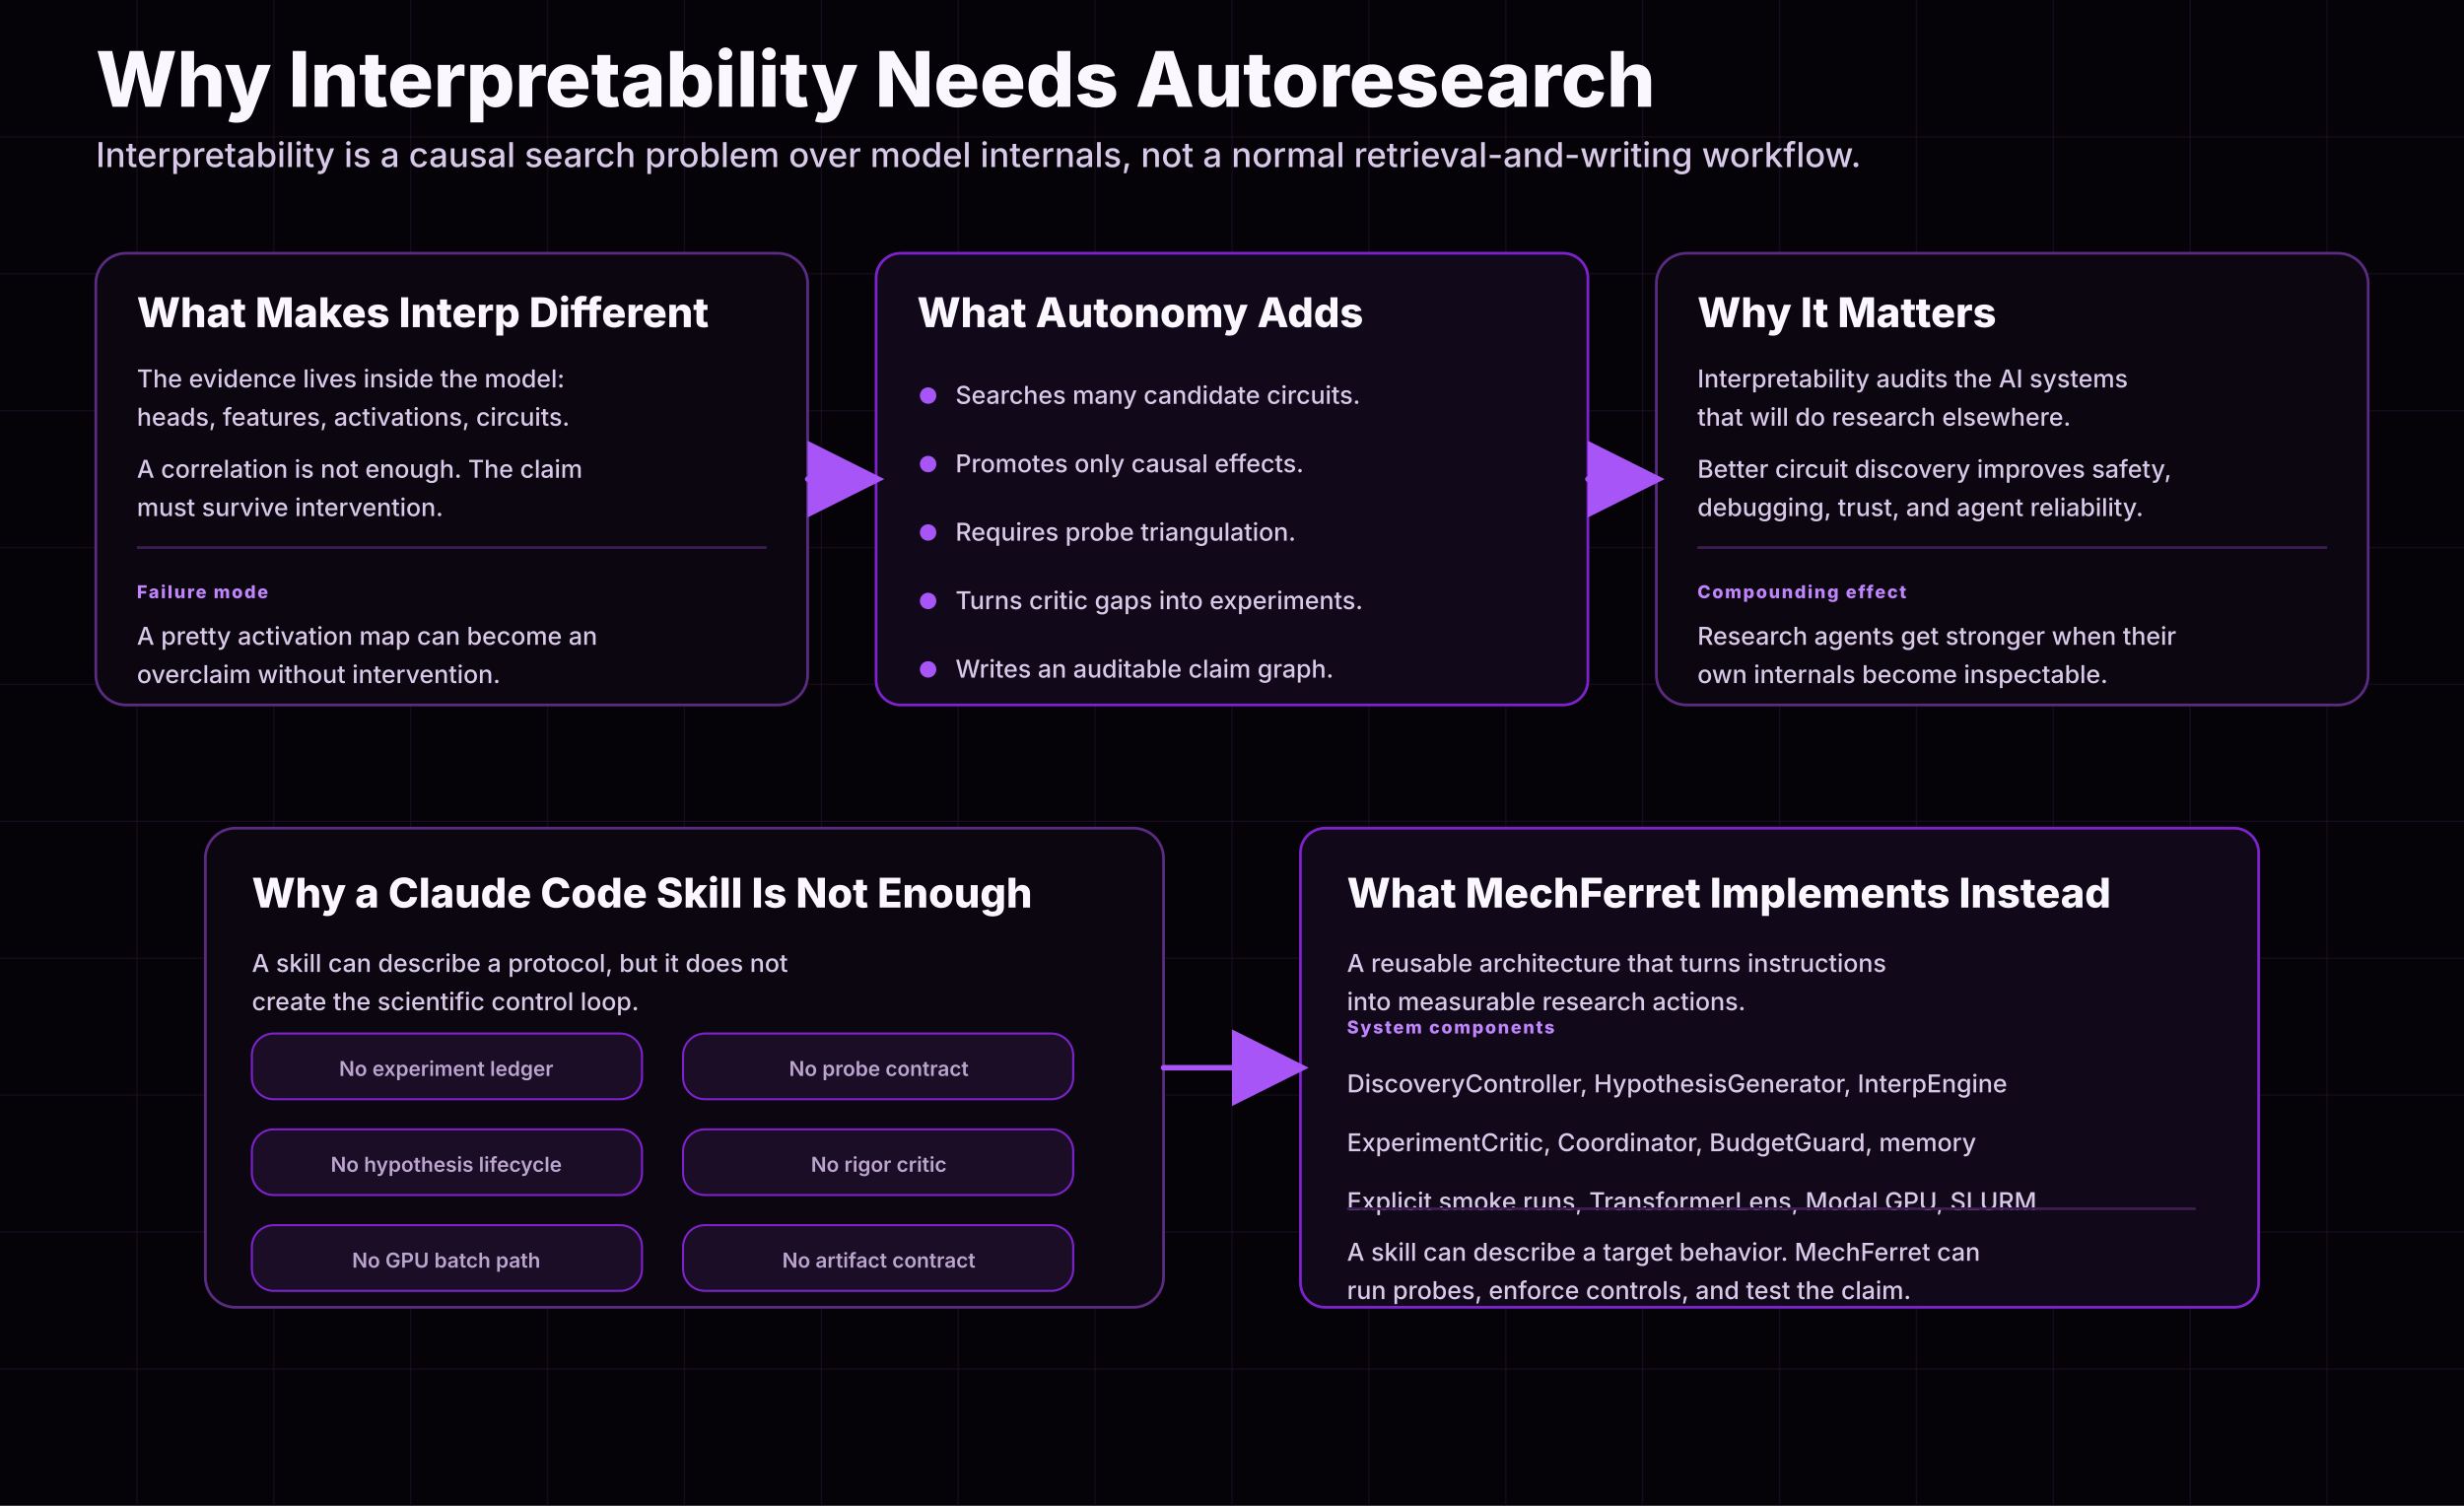
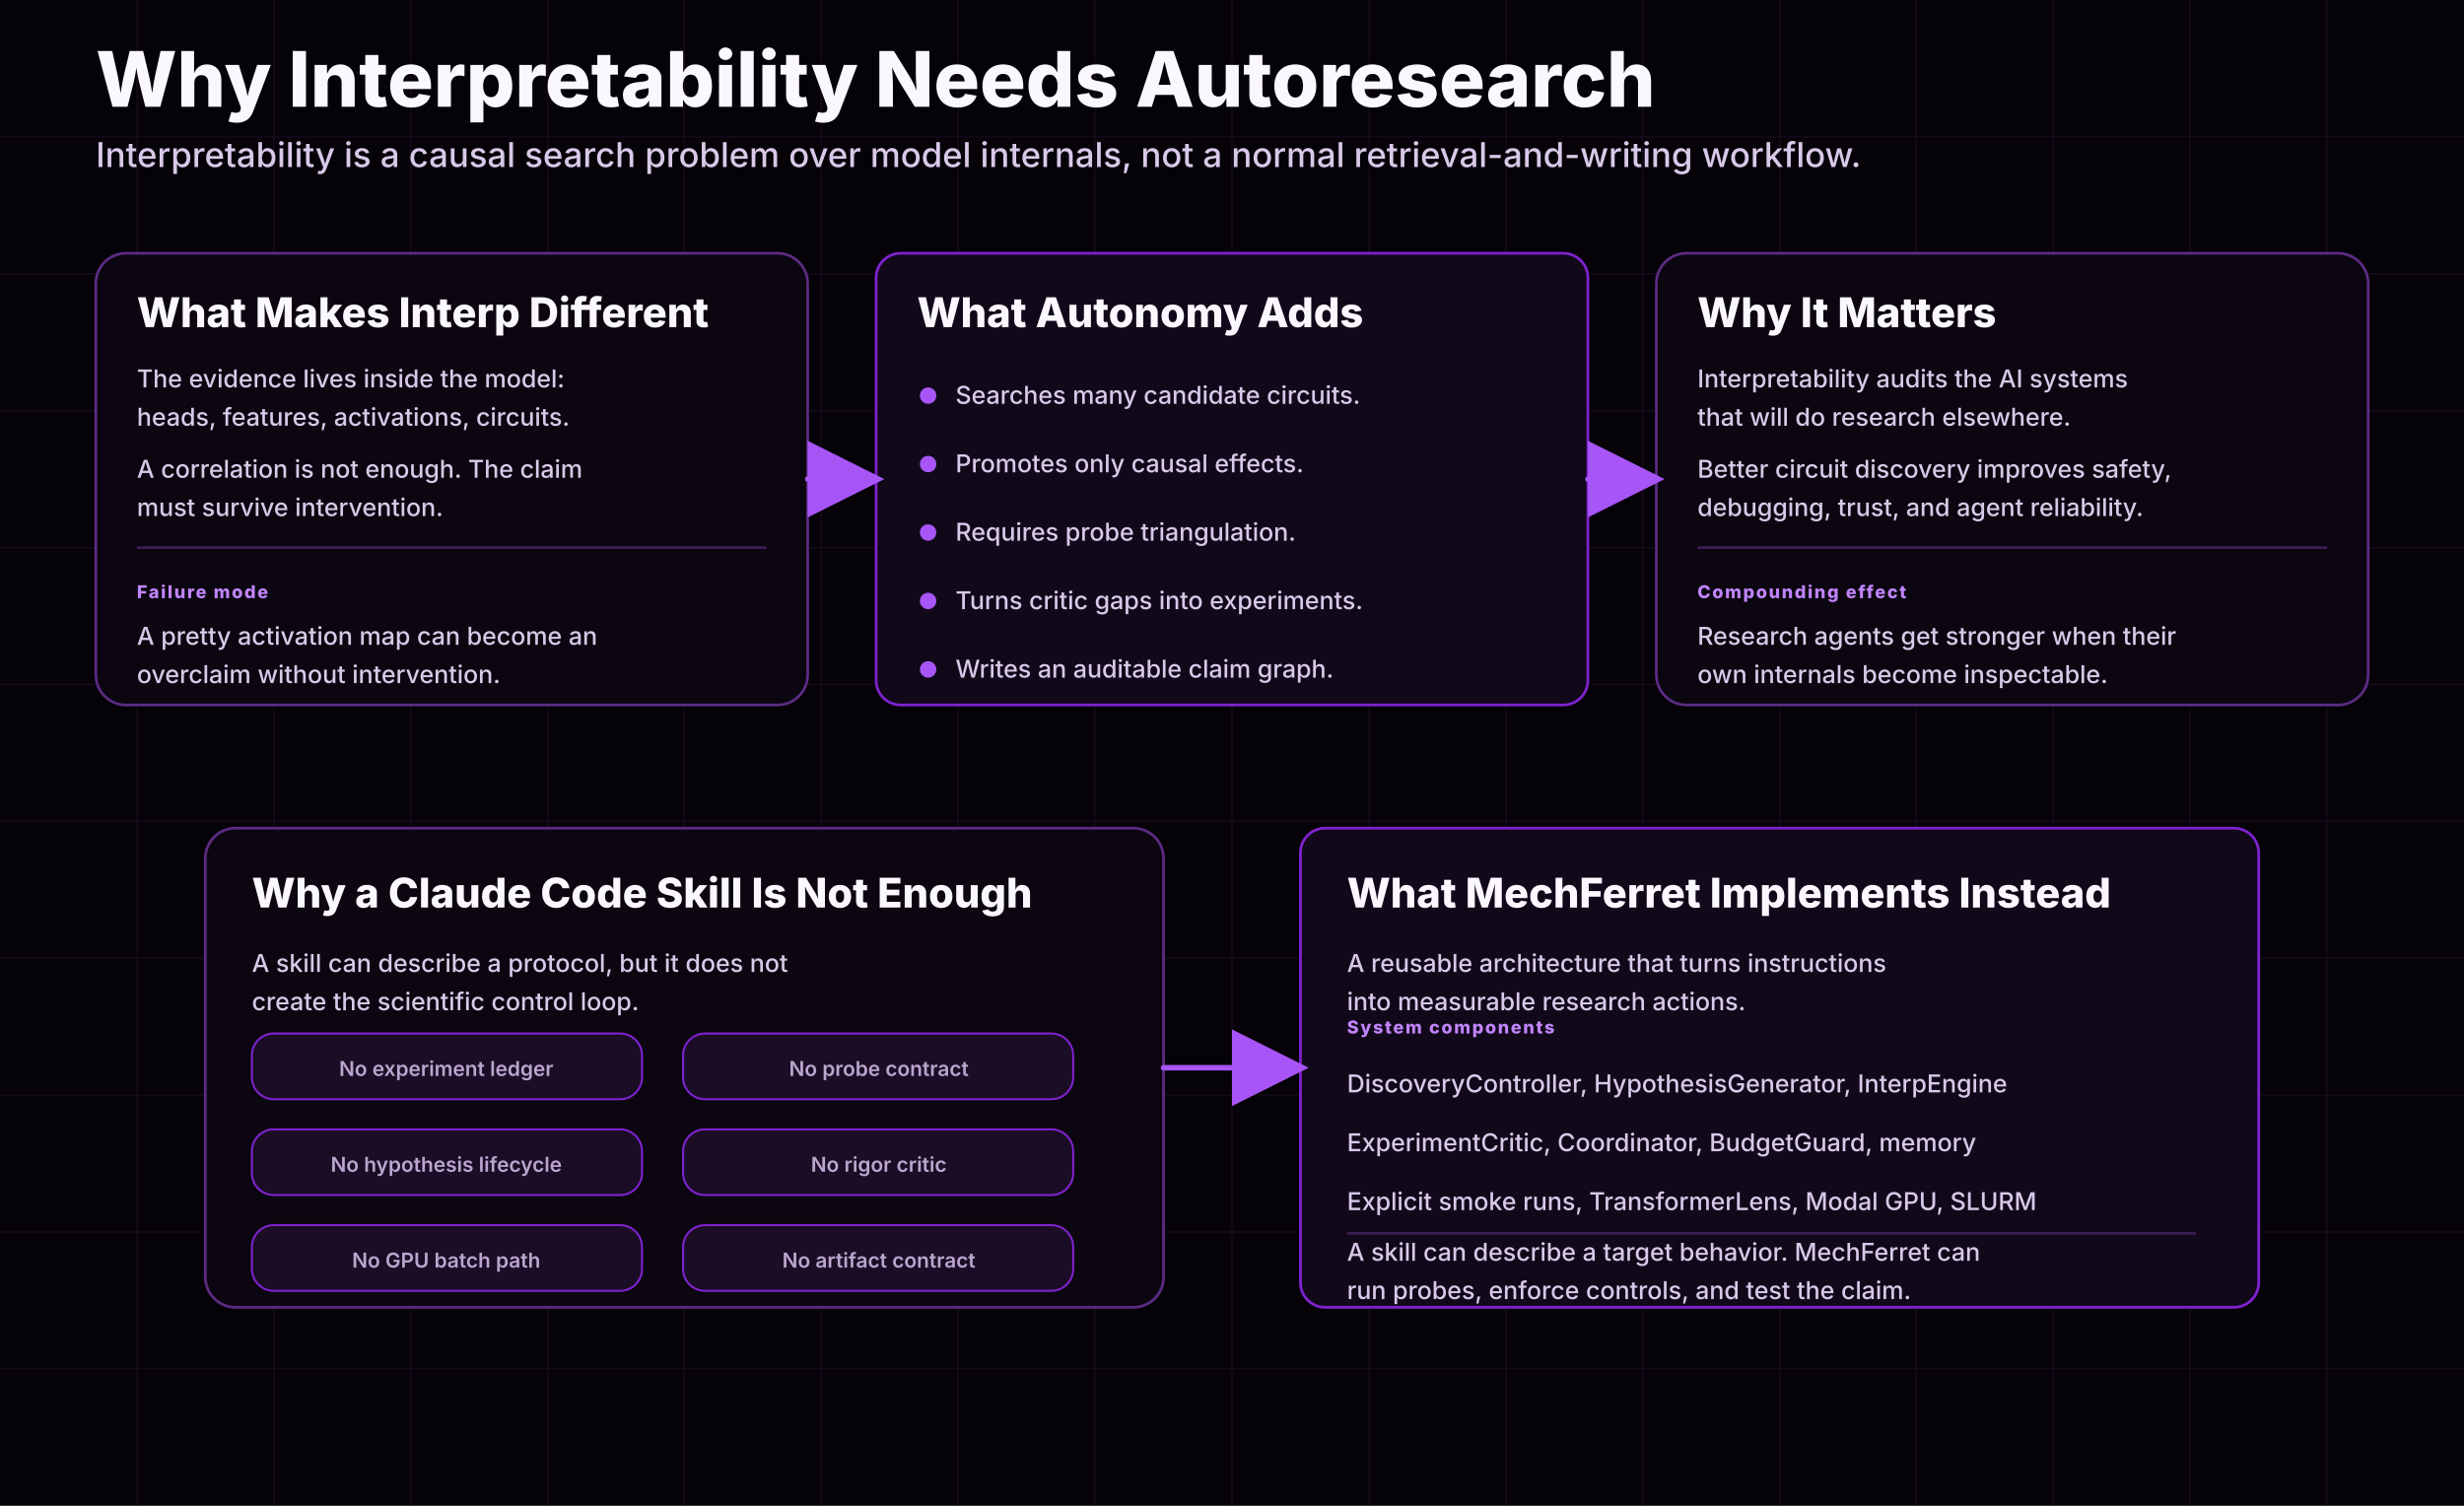
<svg xmlns="http://www.w3.org/2000/svg" width="1800" height="1100" viewBox="0 0 1800 1100" role="img" aria-labelledby="title desc">
  <defs>
    <marker id="arrow" markerWidth="14" markerHeight="14" refX="11" refY="7" orient="auto" markerUnits="strokeWidth">
      <path d="M 0 0 L 14 7 L 0 14 z" fill="#a855f7" />
    </marker>
    <style>
      .bg { fill: #050208; }
      .grid { stroke: #2a1738; stroke-width: 1; opacity: 0.42; }
      .title { font: 800 56px Inter, ui-sans-serif, system-ui, -apple-system, Segoe UI, sans-serif; fill: #fbf7ff; letter-spacing: 0; }
      .subtitle { font: 500 25px Inter, ui-sans-serif, system-ui, -apple-system, Segoe UI, sans-serif; fill: #d8c9e8; letter-spacing: 0; }
      .section { font: 800 30px Inter, ui-sans-serif, system-ui, -apple-system, Segoe UI, sans-serif; fill: #fbf7ff; letter-spacing: 0; }
      .label { font: 760 22px Inter, ui-sans-serif, system-ui, -apple-system, Segoe UI, sans-serif; fill: #fbf7ff; letter-spacing: 0; }
      .body { font: 500 18px Inter, ui-sans-serif, system-ui, -apple-system, Segoe UI, sans-serif; fill: #d8c9e8; letter-spacing: 0; }
      .small { font: 600 15px Inter, ui-sans-serif, system-ui, -apple-system, Segoe UI, sans-serif; fill: #bba5cf; letter-spacing: 0; }
      .eyebrow { font: 800 13px Inter, ui-sans-serif, system-ui, -apple-system, Segoe UI, sans-serif; fill: #c084fc; letter-spacing: 1.2px; text-transform: uppercase; }
      .card { fill: #0b0610; stroke: #5b2b82; stroke-width: 2; rx: 22; }
      .card2 { fill: #11081a; stroke: #7e22ce; stroke-width: 2; rx: 18; }
      .chip { fill: #1a0d25; stroke: #7e22ce; stroke-width: 1.5; rx: 16; }
      .line { fill: none; stroke: #a855f7; stroke-width: 4; stroke-linecap: round; stroke-linejoin: round; marker-end: url(#arrow); }
      .divider { stroke: #3b1d52; stroke-width: 2; }
      .dot { fill: #a855f7; }
    </style>
  </defs>
  <rect class="bg" width="1800" height="1100" />
  <g>
    <path class="grid" d="M100 0V1100M200 0V1100M300 0V1100M400 0V1100M500 0V1100M600 0V1100M700 0V1100M800 0V1100M900 0V1100M1000 0V1100M1100 0V1100M1200 0V1100M1300 0V1100M1400 0V1100M1500 0V1100M1600 0V1100M1700 0V1100" />
    <path class="grid" d="M0 100H1800M0 200H1800M0 300H1800M0 400H1800M0 500H1800M0 600H1800M0 700H1800M0 800H1800M0 900H1800M0 1000H1800" />
  </g>
  <text x="70" y="78" class="title">Why Interpretability Needs Autoresearch</text>
  <text x="70" y="122" class="subtitle">Interpretability is a causal search problem over model internals, not a normal retrieval-and-writing workflow.</text>
  <g transform="translate(70,185)">
    <rect class="card" width="520" height="330" />
    <text x="30" y="54" class="section">What Makes Interp Different</text>
    <text x="30" y="98" class="body">The evidence lives inside the model:</text>
    <text x="30" y="126" class="body">heads, features, activations, circuits.</text>
    <text x="30" y="164" class="body">A correlation is not enough. The claim</text>
    <text x="30" y="192" class="body">must survive intervention.</text>
    <line class="divider" x1="30" y1="215" x2="490" y2="215" />
    <text x="30" y="252" class="eyebrow">Failure mode</text>
    <text x="30" y="286" class="body">A pretty activation map can become an</text>
    <text x="30" y="314" class="body">overclaim without intervention.</text>
  </g>
  <g transform="translate(640,185)">
    <rect class="card2" width="520" height="330" />
    <text x="30" y="54" class="section">What Autonomy Adds</text>
    <g transform="translate(30,96)">
      <circle class="dot" cx="8" cy="8" r="6" />
      <text x="28" y="14" class="body">Searches many candidate circuits.</text>
      <circle class="dot" cx="8" cy="58" r="6" />
      <text x="28" y="64" class="body">Promotes only causal effects.</text>
      <circle class="dot" cx="8" cy="108" r="6" />
      <text x="28" y="114" class="body">Requires probe triangulation.</text>
      <circle class="dot" cx="8" cy="158" r="6" />
      <text x="28" y="164" class="body">Turns critic gaps into experiments.</text>
      <circle class="dot" cx="8" cy="208" r="6" />
      <text x="28" y="214" class="body">Writes an auditable claim graph.</text>
    </g>
  </g>
  <g transform="translate(1210,185)">
    <rect class="card" width="520" height="330" />
    <text x="30" y="54" class="section">Why It Matters</text>
    <text x="30" y="98" class="body">Interpretability audits the AI systems</text>
    <text x="30" y="126" class="body">that will do research elsewhere.</text>
    <text x="30" y="164" class="body">Better circuit discovery improves safety,</text>
    <text x="30" y="192" class="body">debugging, trust, and agent reliability.</text>
    <line class="divider" x1="30" y1="215" x2="490" y2="215" />
    <text x="30" y="252" class="eyebrow">Compounding effect</text>
    <text x="30" y="286" class="body">Research agents get stronger when their</text>
    <text x="30" y="314" class="body">own internals become inspectable.</text>
  </g>
  <path class="line" d="M590 350H634" />
  <path class="line" d="M1160 350H1204" />
  <g transform="translate(150,605)">
    <rect class="card" width="700" height="350" />
    <text x="34" y="58" class="section">Why a Claude Code Skill Is Not Enough</text>
    <text x="34" y="105" class="body">A skill can describe a protocol, but it does not</text>
    <text x="34" y="133" class="body">create the scientific control loop.</text>
    <g transform="translate(34,150)">
      <rect class="chip" x="0" y="0" width="285" height="48" />
      <text x="142" y="31" class="small" text-anchor="middle">No experiment ledger</text>
      <rect class="chip" x="315" y="0" width="285" height="48" />
      <text x="458" y="31" class="small" text-anchor="middle">No probe contract</text>
      <rect class="chip" x="0" y="70" width="285" height="48" />
      <text x="142" y="101" class="small" text-anchor="middle">No hypothesis lifecycle</text>
      <rect class="chip" x="315" y="70" width="285" height="48" />
      <text x="458" y="101" class="small" text-anchor="middle">No rigor critic</text>
      <rect class="chip" x="0" y="140" width="285" height="48" />
      <text x="142" y="171" class="small" text-anchor="middle">No GPU batch path</text>
      <rect class="chip" x="315" y="140" width="285" height="48" />
      <text x="458" y="171" class="small" text-anchor="middle">No artifact contract</text>
    </g>
  </g>
  <g transform="translate(950,605)">
    <rect class="card2" width="700" height="350" />
    <text x="34" y="58" class="section">What MechFerret Implements Instead</text>
    <text x="34" y="105" class="body">A reusable architecture that turns instructions</text>
    <text x="34" y="133" class="body">into measurable research actions.</text>
    <g transform="translate(34,150)">
      <text x="0" y="0" class="eyebrow">System components</text>
      <text x="0" y="43" class="body">DiscoveryController, HypothesisGenerator, InterpEngine</text>
      <text x="0" y="86" class="body">ExperimentCritic, Coordinator, BudgetGuard, memory</text>
      <text x="0" y="129" class="body">Explicit smoke runs, TransformerLens, Modal GPU, SLURM</text>
-       <line class="divider" x1="0" y1="128" x2="620" y2="128" />
+       <line class="divider" x1="0" y1="146" x2="620" y2="146" />
      <text x="0" y="166" class="body">A skill can describe a target behavior. MechFerret can</text>
      <text x="0" y="194" class="body">run probes, enforce controls, and test the claim.</text>
    </g>
  </g>
  <path class="line" d="M850 780H944" />
</svg>
